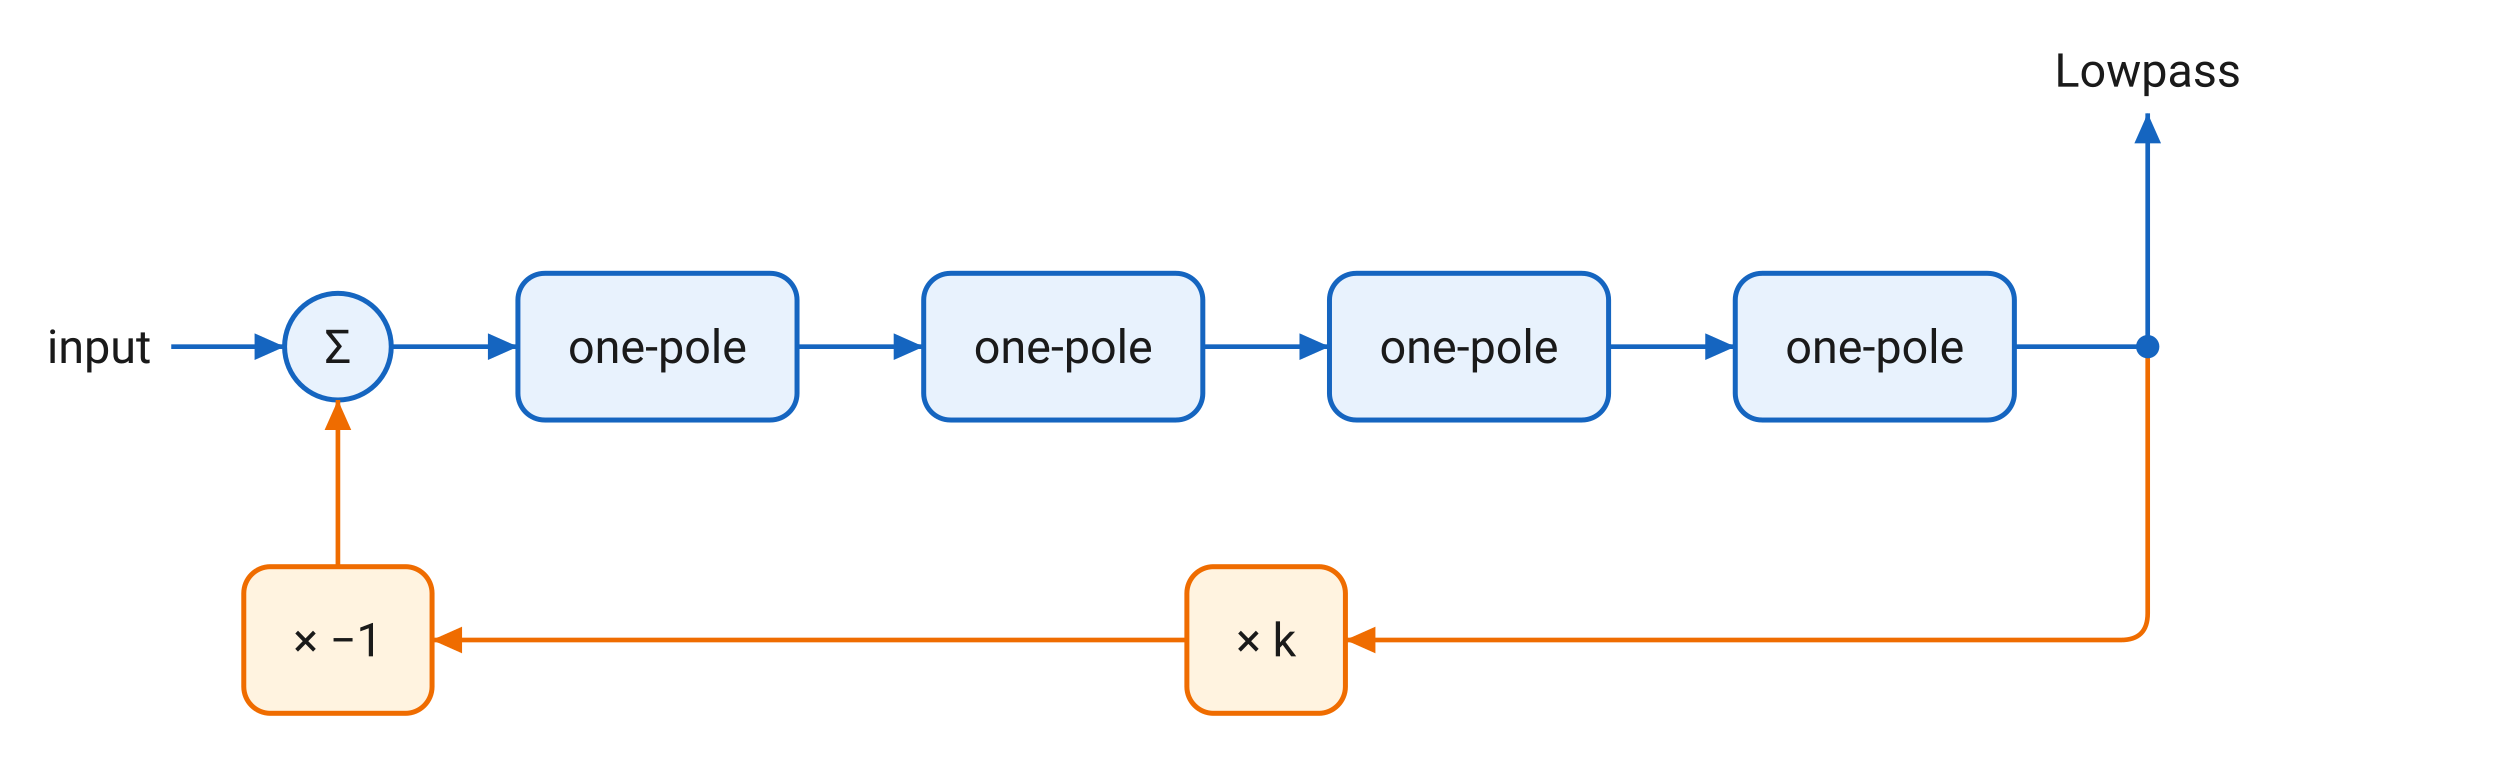
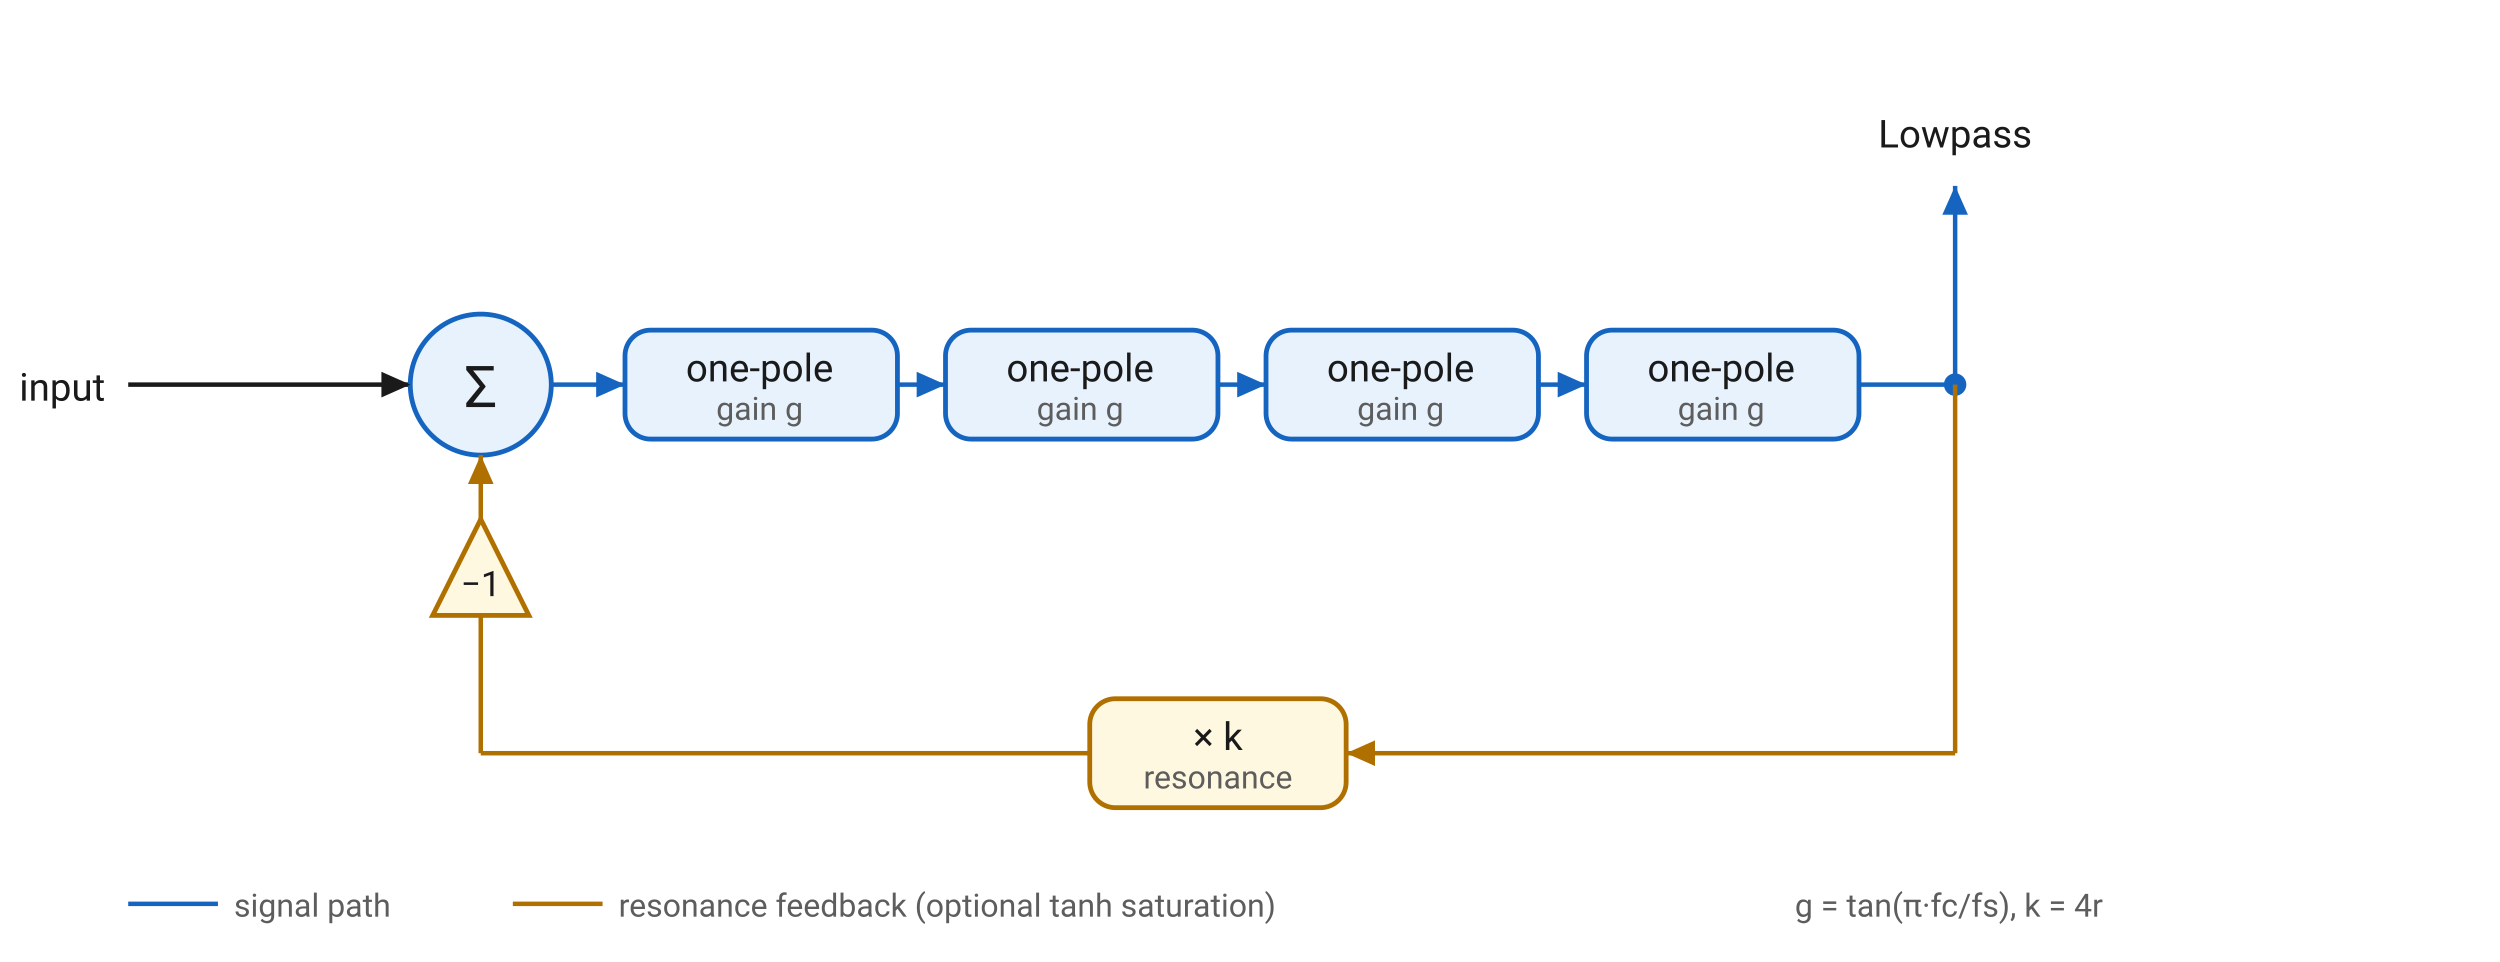
- <svg xmlns="http://www.w3.org/2000/svg" width="750" height="228" viewBox="0 0 750 228" font-family="-apple-system, BlinkMacSystemFont, &quot;Segoe UI&quot;, Roboto, Helvetica, Arial, sans-serif, &quot;Apple Color Emoji&quot;, &quot;Segoe UI Emoji&quot;, &quot;Segoe UI Symbol&quot;" font-size="14">
-   <circle cx="101.375" cy="104" r="16" fill="#e8f2fd" stroke="#1565c0" stroke-width="1.5" />
-   <text x="101.375" y="108.9" text-anchor="middle" fill="#1a1a1a">Σ</text>
-   <rect x="155.375" y="82" width="83.734" height="44" rx="8" fill="#e8f2fd" stroke="#1565c0" stroke-width="1.5" />
-   <text x="197.242" y="108.9" text-anchor="middle" fill="#1a1a1a">one-pole</text>
-   <rect x="277.109" y="82" width="83.734" height="44" rx="8" fill="#e8f2fd" stroke="#1565c0" stroke-width="1.5" />
-   <text x="318.977" y="108.9" text-anchor="middle" fill="#1a1a1a">one-pole</text>
-   <rect x="398.844" y="82" width="83.734" height="44" rx="8" fill="#e8f2fd" stroke="#1565c0" stroke-width="1.5" />
-   <text x="440.711" y="108.9" text-anchor="middle" fill="#1a1a1a">one-pole</text>
-   <rect x="520.578" y="82" width="83.734" height="44" rx="8" fill="#e8f2fd" stroke="#1565c0" stroke-width="1.5" />
-   <text x="562.445" y="108.9" text-anchor="middle" fill="#1a1a1a">one-pole</text>
-   <rect x="73.133" y="170" width="56.484" height="44" rx="8" fill="#fff3e0" stroke="#ef6c00" stroke-width="1.5" />
-   <text x="101.375" y="196.9" text-anchor="middle" fill="#1a1a1a">× −1</text>
-   <rect x="356.062" y="170" width="47.562" height="44" rx="8" fill="#fff3e0" stroke="#ef6c00" stroke-width="1.5" />
-   <text x="379.844" y="196.9" text-anchor="middle" fill="#1a1a1a">× k</text>
-   <line x1="51.375" y1="104" x2="85.375" y2="104" stroke="#1565c0" stroke-width="1.4" />
-   <line x1="117.375" y1="104" x2="155.375" y2="104" stroke="#1565c0" stroke-width="1.4" />
-   <line x1="239.109" y1="104" x2="277.109" y2="104" stroke="#1565c0" stroke-width="1.4" />
-   <line x1="360.844" y1="104" x2="398.844" y2="104" stroke="#1565c0" stroke-width="1.4" />
-   <line x1="482.578" y1="104" x2="520.578" y2="104" stroke="#1565c0" stroke-width="1.4" />
-   <line x1="604.312" y1="104" x2="644.312" y2="104" stroke="#1565c0" stroke-width="1.4" />
-   <line x1="644.312" y1="104" x2="644.312" y2="34" stroke="#1565c0" stroke-width="1.4" />
-   <path d="M 644.31 104 L 644.31 184 Q 644.31 192 636.31 192 L 403.62 192" fill="none" stroke="#ef6c00" stroke-width="1.4" />
-   <line x1="356.062" y1="192" x2="129.617" y2="192" stroke="#ef6c00" stroke-width="1.4" />
-   <line x1="101.375" y1="170" x2="101.375" y2="120" stroke="#ef6c00" stroke-width="1.4" />
-   <circle cx="644.312" cy="104" r="3.5" fill="#1565c0" />
-   <text x="45.375" y="108.9" text-anchor="end" fill="#1a1a1a">input</text>
-   <text x="644.312" y="26" text-anchor="middle" fill="#1a1a1a">Lowpass</text>
-   <polygon points="85.375,104 76.375,108 76.375,100" fill="#1565c0" />
-   <polygon points="155.375,104 146.375,108 146.375,100" fill="#1565c0" />
-   <polygon points="277.109,104 268.109,108 268.109,100" fill="#1565c0" />
-   <polygon points="398.844,104 389.844,108 389.844,100" fill="#1565c0" />
-   <polygon points="520.578,104 511.578,108 511.578,100" fill="#1565c0" />
-   <polygon points="644.312,34 648.312,43 640.312,43" fill="#1565c0" />
-   <polygon points="403.625,192 412.625,188 412.625,196" fill="#ef6c00" />
-   <polygon points="129.617,192 138.617,188 138.617,196" fill="#ef6c00" />
-   <polygon points="101.375,120 105.375,129 97.375,129" fill="#ef6c00" />
+ <svg xmlns="http://www.w3.org/2000/svg" width="780" height="300" viewBox="0 0 780 300" font-family="-apple-system, BlinkMacSystemFont, &quot;Segoe UI&quot;, Roboto, Helvetica, Arial, sans-serif, &quot;Apple Color Emoji&quot;, &quot;Segoe UI Emoji&quot;, &quot;Segoe UI Symbol&quot;" font-size="12">
+   <text x="610" y="46" text-anchor="middle" fill="#1a1a1a">Lowpass</text>
+   <line x1="610" y1="120" x2="610" y2="58" stroke="#1565c0" stroke-width="1.4" />
+   <text x="6" y="125" fill="#1a1a1a">input</text>
+   <line x1="40" y1="120" x2="128" y2="120" stroke="#1a1a1a" stroke-width="1.4" />
+   <circle cx="150" cy="120" r="22" fill="#e8f2fd" stroke="#1565c0" stroke-width="1.5" />
+   <text x="150" y="127" text-anchor="middle" fill="#1a1a1a" font-size="18">Σ</text>
+   <line x1="172" y1="120" x2="195" y2="120" stroke="#1565c0" stroke-width="1.4" />
+   <rect x="195" y="103" width="85" height="34" rx="8" fill="#e8f2fd" stroke="#1565c0" stroke-width="1.5" />
+   <text x="237" y="119" text-anchor="middle" fill="#1a1a1a">one-pole</text>
+   <text x="237" y="131" text-anchor="middle" fill="#5d5d5d" font-size="10">gain g</text>
+   <line x1="280" y1="120" x2="295" y2="120" stroke="#1565c0" stroke-width="1.4" />
+   <rect x="295" y="103" width="85" height="34" rx="8" fill="#e8f2fd" stroke="#1565c0" stroke-width="1.5" />
+   <text x="337" y="119" text-anchor="middle" fill="#1a1a1a">one-pole</text>
+   <text x="337" y="131" text-anchor="middle" fill="#5d5d5d" font-size="10">gain g</text>
+   <line x1="380" y1="120" x2="395" y2="120" stroke="#1565c0" stroke-width="1.4" />
+   <rect x="395" y="103" width="85" height="34" rx="8" fill="#e8f2fd" stroke="#1565c0" stroke-width="1.5" />
+   <text x="437" y="119" text-anchor="middle" fill="#1a1a1a">one-pole</text>
+   <text x="437" y="131" text-anchor="middle" fill="#5d5d5d" font-size="10">gain g</text>
+   <line x1="480" y1="120" x2="495" y2="120" stroke="#1565c0" stroke-width="1.4" />
+   <rect x="495" y="103" width="85" height="34" rx="8" fill="#e8f2fd" stroke="#1565c0" stroke-width="1.5" />
+   <text x="537" y="119" text-anchor="middle" fill="#1a1a1a">one-pole</text>
+   <text x="537" y="131" text-anchor="middle" fill="#5d5d5d" font-size="10">gain g</text>
+   <line x1="580" y1="120" x2="610" y2="120" stroke="#1565c0" stroke-width="1.4" />
+   <circle cx="610" cy="120" r="3.5" fill="#1565c0" />
+   <line x1="610" y1="120" x2="610" y2="235" stroke="#b07000" stroke-width="1.4" />
+   <line x1="610" y1="235" x2="420" y2="235" stroke="#b07000" stroke-width="1.4" />
+   <rect x="340" y="218" width="80" height="34" rx="8" fill="#fff8e1" stroke="#b07000" stroke-width="1.5" />
+   <text x="380" y="234" text-anchor="middle" fill="#1a1a1a">× k</text>
+   <text x="380" y="246" text-anchor="middle" fill="#5d5d5d" font-size="10">resonance</text>
+   <line x1="340" y1="235" x2="150" y2="235" stroke="#b07000" stroke-width="1.4" />
+   <line x1="150" y1="235" x2="150" y2="192" stroke="#b07000" stroke-width="1.4" />
+   <polygon points="135,192 165,192 150,162" fill="#fff8e1" stroke="#b07000" stroke-width="1.5" />
+   <text x="150" y="186" text-anchor="middle" fill="#1a1a1a" font-size="11">−1</text>
+   <line x1="150" y1="162" x2="150" y2="142" stroke="#b07000" stroke-width="1.4" />
+   <line x1="40" y1="282" x2="68" y2="282" stroke="#1565c0" stroke-width="1.4" />
+   <text x="73" y="286" fill="#5d5d5d" font-size="10">signal path</text>
+   <line x1="160" y1="282" x2="188" y2="282" stroke="#b07000" stroke-width="1.4" />
+   <text x="193" y="286" fill="#5d5d5d" font-size="10">resonance feedback (optional tanh saturation)</text>
+   <text x="560" y="286" fill="#5d5d5d" font-size="10">g = tan(π·fc/fs),  k = 4r</text>
+   <polygon points="128,120 119,116 119,124" fill="#1a1a1a" />
+   <polygon points="195,120 186,116 186,124" fill="#1565c0" />
+   <polygon points="295,120 286,116 286,124" fill="#1565c0" />
+   <polygon points="395,120 386,116 386,124" fill="#1565c0" />
+   <polygon points="495,120 486,116 486,124" fill="#1565c0" />
+   <polygon points="610,58 606,67 614,67" fill="#1565c0" />
+   <polygon points="420,235 429,231 429,239" fill="#b07000" />
+   <polygon points="150,142 146,151 154,151" fill="#b07000" />
</svg>
